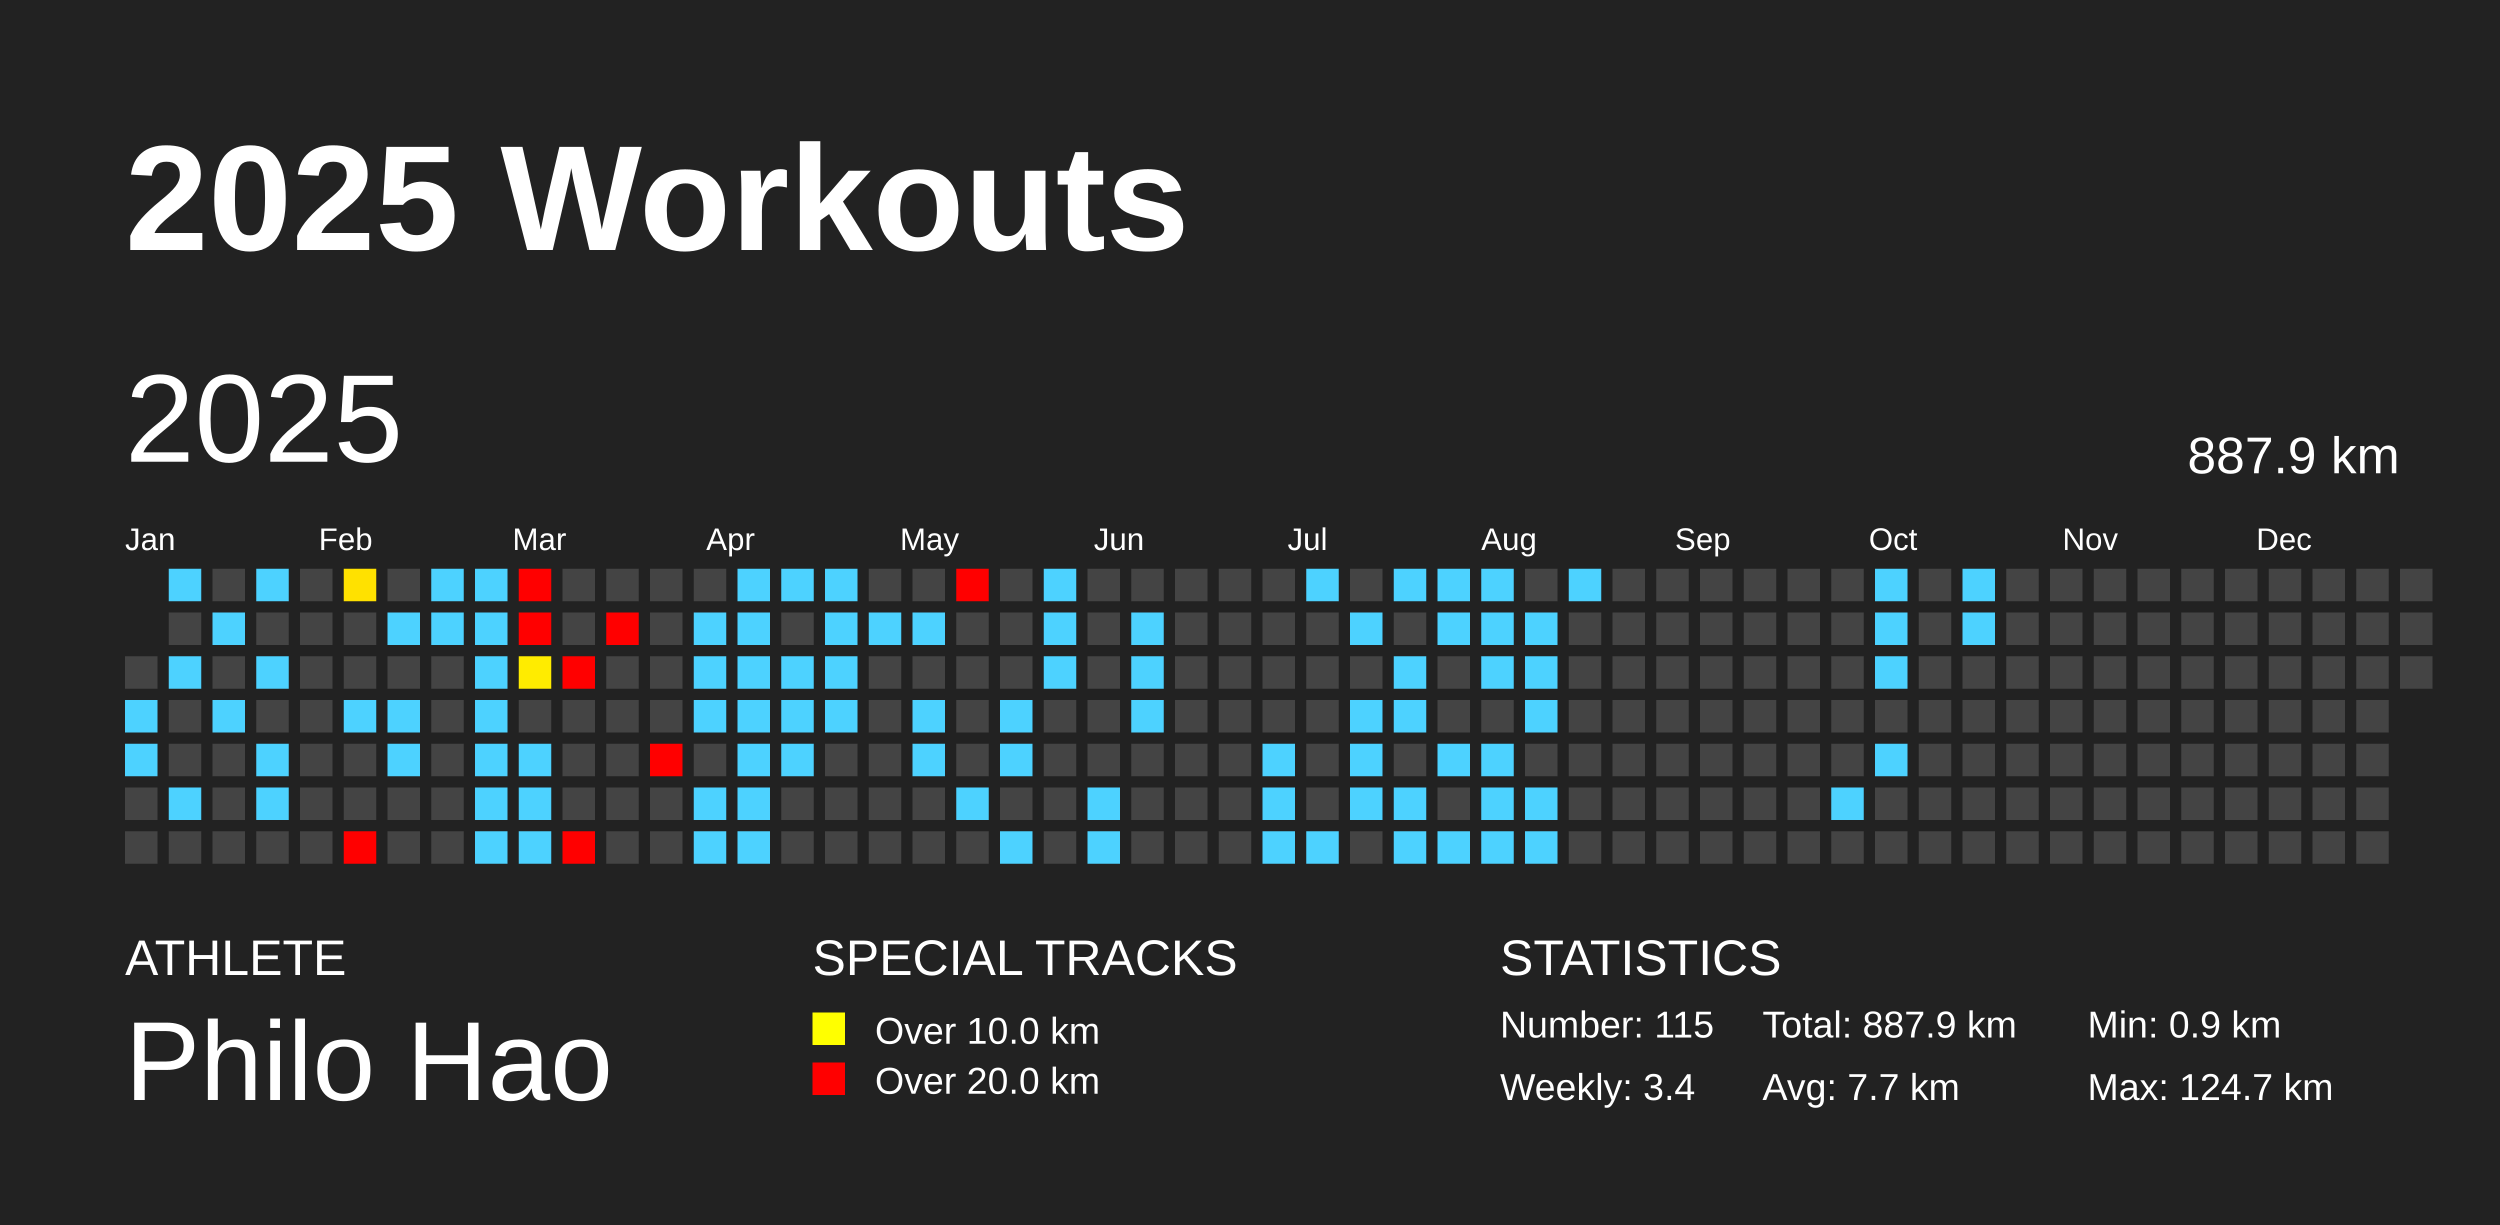
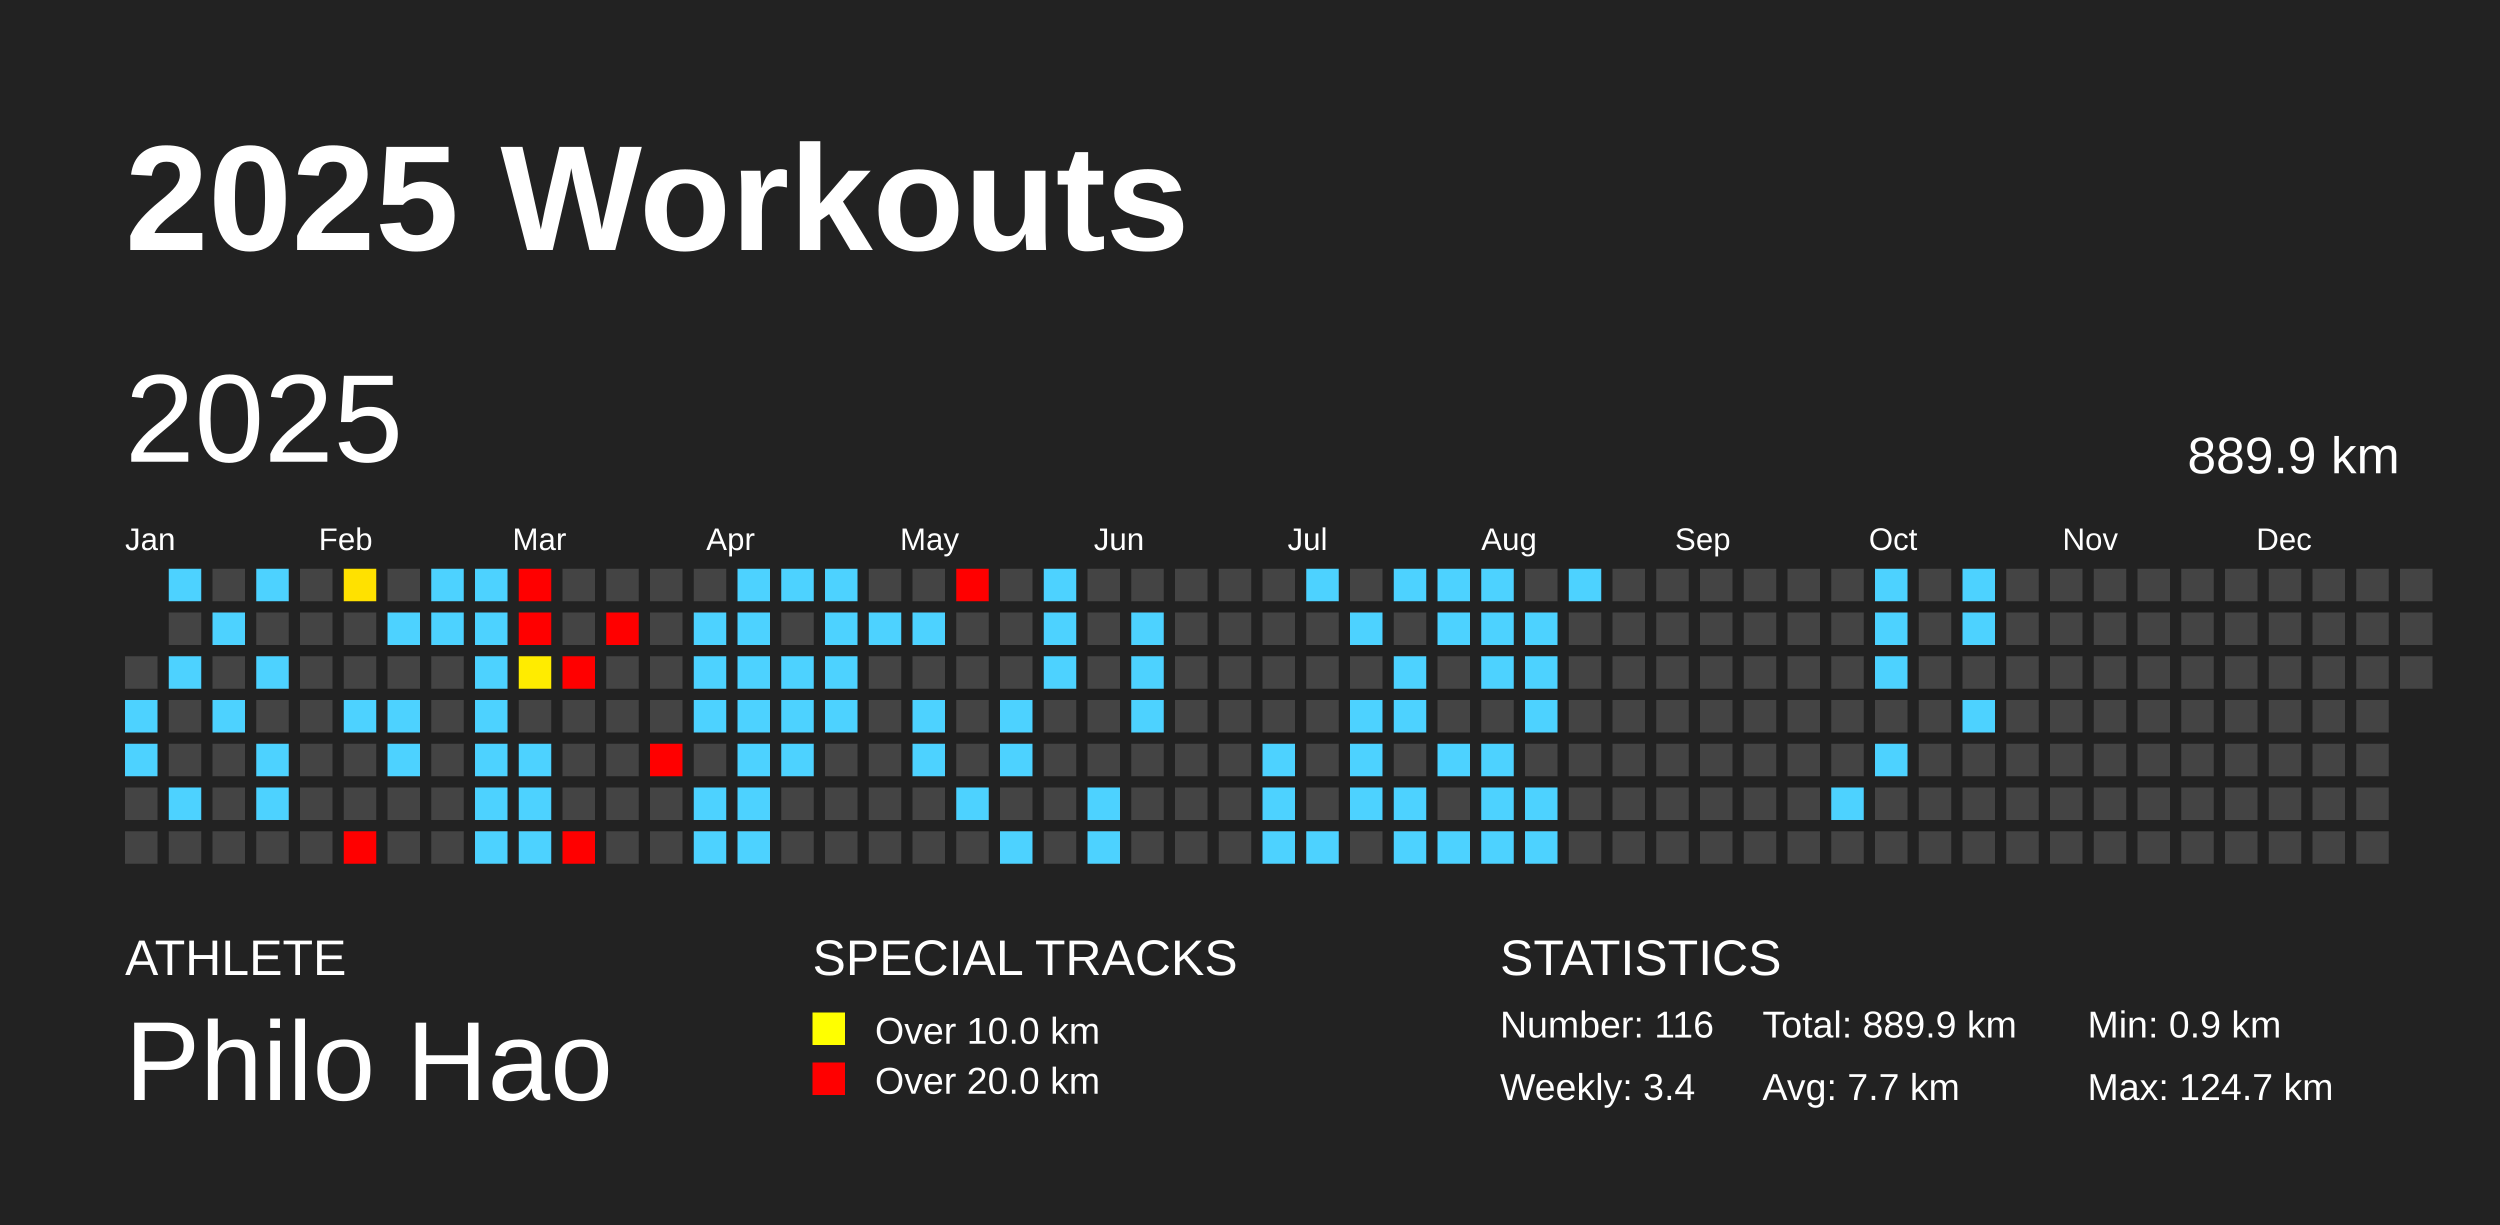
<svg xmlns="http://www.w3.org/2000/svg" baseProfile="full" height="98mm" version="1.1" viewBox="0,0,200,98" width="200mm">
  <defs />
  <rect fill="#222222" height="98" width="200" x="0" y="0" />
  <text fill="#FFFFFF" style="font-size:12px; font-family:Arial; font-weight:bold;" x="10" y="20">2025 Workouts</text>
  <text fill="#FFFFFF" style="font-size:4px; font-family:Arial" x="10" y="78">ATHLETE</text>
  <text fill="#FFFFFF" style="font-size:9px; font-family:Arial" x="10" y="88">Philo Hao</text>
  <text fill="#FFFFFF" style="font-size:4px; font-family:Arial" x="65" y="78">SPECIAL TRACKS</text>
  <rect fill="yellow" height="2.6" width="2.6" x="65" y="81" />
  <text fill="#FFFFFF" style="font-size:3px; font-family:Arial" x="70" y="83.5">Over 10.0 km</text>
  <rect fill="red" height="2.6" width="2.6" x="65" y="85" />
  <text fill="#FFFFFF" style="font-size:3px; font-family:Arial" x="70" y="87.5">Over 20.0 km</text>
  <text fill="#FFFFFF" style="font-size:4px; font-family:Arial" x="120" y="78">STATISTICS</text>
-   <text fill="#FFFFFF" style="font-size:3px; font-family:Arial" x="120" y="83">Number: 115</text>
+   <text fill="#FFFFFF" style="font-size:3px; font-family:Arial" x="120" y="83">Number: 116</text>
  <text fill="#FFFFFF" style="font-size:3px; font-family:Arial" x="120" y="88">Weekly: 3.4</text>
-   <text fill="#FFFFFF" style="font-size:3px; font-family:Arial" x="141" y="83">Total: 887.9 km</text>
+   <text fill="#FFFFFF" style="font-size:3px; font-family:Arial" x="141" y="83">Total: 889.9 km</text>
  <text fill="#FFFFFF" style="font-size:3px; font-family:Arial" x="141" y="88">Avg: 7.7 km</text>
  <text fill="#FFFFFF" style="font-size:3px; font-family:Arial" x="167" y="83">Min: 0.9 km</text>
  <text fill="#FFFFFF" style="font-size:3px; font-family:Arial" x="167" y="88">Max: 124.7 km</text>
  <text dominant-baseline="hanging" fill="#FFFFFF" style="font-size:10.0px; font-family:Arial;" x="10" y="30">2025</text>
-   <text dominant-baseline="hanging" fill="#FFFFFF" style="font-size:4.125px; font-family:Arial;" x="175" y="35">887.9 km</text>
+   <text dominant-baseline="hanging" fill="#FFFFFF" style="font-size:4.125px; font-family:Arial;" x="175" y="35">889.9 km</text>
  <text fill="#FFFFFF" style="font-size:2.5px; font-family:Arial" x="10.0" y="44">Jan</text>
  <text fill="#FFFFFF" style="font-size:2.5px; font-family:Arial" x="25.5" y="44">Feb</text>
  <text fill="#FFFFFF" style="font-size:2.5px; font-family:Arial" x="41.0" y="44">Mar</text>
  <text fill="#FFFFFF" style="font-size:2.5px; font-family:Arial" x="56.5" y="44">Apr</text>
  <text fill="#FFFFFF" style="font-size:2.5px; font-family:Arial" x="72.0" y="44">May</text>
  <text fill="#FFFFFF" style="font-size:2.5px; font-family:Arial" x="87.5" y="44">Jun</text>
  <text fill="#FFFFFF" style="font-size:2.5px; font-family:Arial" x="103.0" y="44">Jul</text>
  <text fill="#FFFFFF" style="font-size:2.5px; font-family:Arial" x="118.5" y="44">Aug</text>
  <text fill="#FFFFFF" style="font-size:2.5px; font-family:Arial" x="134.0" y="44">Sep</text>
  <text fill="#FFFFFF" style="font-size:2.5px; font-family:Arial" x="149.5" y="44">Oct</text>
  <text fill="#FFFFFF" style="font-size:2.5px; font-family:Arial" x="165.0" y="44">Nov</text>
  <text fill="#FFFFFF" style="font-size:2.5px; font-family:Arial" x="180.5" y="44">Dec</text>
  <rect fill="#444444" height="2.6" width="2.6" x="10.0" y="52.5" />
  <rect fill="#4dd2ff" height="2.6" width="2.6" x="10.0" y="56.0" />
  <rect fill="#4dd2ff" height="2.6" width="2.6" x="10.0" y="59.5" />
  <rect fill="#444444" height="2.6" width="2.6" x="10.0" y="63.0" />
  <rect fill="#444444" height="2.6" width="2.6" x="10.0" y="66.5" />
  <rect fill="#4dd2ff" height="2.6" width="2.6" x="13.5" y="45.5" />
  <rect fill="#444444" height="2.6" width="2.6" x="13.5" y="49.0" />
  <rect fill="#4dd2ff" height="2.6" width="2.6" x="13.5" y="52.5" />
  <rect fill="#444444" height="2.6" width="2.6" x="13.5" y="56.0" />
  <rect fill="#444444" height="2.6" width="2.6" x="13.5" y="59.5" />
  <rect fill="#4dd2ff" height="2.6" width="2.6" x="13.5" y="63.0" />
  <rect fill="#444444" height="2.6" width="2.6" x="13.5" y="66.5" />
  <rect fill="#444444" height="2.6" width="2.6" x="17.0" y="45.5" />
  <rect fill="#4dd2ff" height="2.6" width="2.6" x="17.0" y="49.0" />
  <rect fill="#444444" height="2.6" width="2.6" x="17.0" y="52.5" />
  <rect fill="#4dd2ff" height="2.6" width="2.6" x="17.0" y="56.0" />
  <rect fill="#444444" height="2.6" width="2.6" x="17.0" y="59.5" />
  <rect fill="#444444" height="2.6" width="2.6" x="17.0" y="63.0" />
  <rect fill="#444444" height="2.6" width="2.6" x="17.0" y="66.5" />
  <rect fill="#4dd2ff" height="2.6" width="2.6" x="20.5" y="45.5" />
  <rect fill="#444444" height="2.6" width="2.6" x="20.5" y="49.0" />
  <rect fill="#4dd2ff" height="2.6" width="2.6" x="20.5" y="52.5" />
  <rect fill="#444444" height="2.6" width="2.6" x="20.5" y="56.0" />
  <rect fill="#4dd2ff" height="2.6" width="2.6" x="20.5" y="59.5" />
  <rect fill="#4dd2ff" height="2.6" width="2.6" x="20.5" y="63.0" />
  <rect fill="#444444" height="2.6" width="2.6" x="20.5" y="66.5" />
  <rect fill="#444444" height="2.6" width="2.6" x="24.0" y="45.5" />
  <rect fill="#444444" height="2.6" width="2.6" x="24.0" y="49.0" />
  <rect fill="#444444" height="2.6" width="2.6" x="24.0" y="52.5" />
  <rect fill="#444444" height="2.6" width="2.6" x="24.0" y="56.0" />
  <rect fill="#444444" height="2.6" width="2.6" x="24.0" y="59.5" />
  <rect fill="#444444" height="2.6" width="2.6" x="24.0" y="63.0" />
  <rect fill="#444444" height="2.6" width="2.6" x="24.0" y="66.5" />
  <rect fill="#ffe100" height="2.6" width="2.6" x="27.5" y="45.5" />
  <rect fill="#444444" height="2.6" width="2.6" x="27.5" y="49.0" />
  <rect fill="#444444" height="2.6" width="2.6" x="27.5" y="52.5" />
  <rect fill="#4dd2ff" height="2.6" width="2.6" x="27.5" y="56.0" />
  <rect fill="#444444" height="2.6" width="2.6" x="27.5" y="59.5" />
  <rect fill="#444444" height="2.6" width="2.6" x="27.5" y="63.0" />
  <rect fill="red" height="2.6" width="2.6" x="27.5" y="66.5" />
  <rect fill="#444444" height="2.6" width="2.6" x="31.0" y="45.5" />
  <rect fill="#4dd2ff" height="2.6" width="2.6" x="31.0" y="49.0" />
  <rect fill="#444444" height="2.6" width="2.6" x="31.0" y="52.5" />
  <rect fill="#4dd2ff" height="2.6" width="2.6" x="31.0" y="56.0" />
  <rect fill="#4dd2ff" height="2.6" width="2.6" x="31.0" y="59.5" />
  <rect fill="#444444" height="2.6" width="2.6" x="31.0" y="63.0" />
  <rect fill="#444444" height="2.6" width="2.6" x="31.0" y="66.5" />
  <rect fill="#4dd2ff" height="2.6" width="2.6" x="34.5" y="45.5" />
  <rect fill="#4dd2ff" height="2.6" width="2.6" x="34.5" y="49.0" />
  <rect fill="#444444" height="2.6" width="2.6" x="34.5" y="52.5" />
  <rect fill="#444444" height="2.6" width="2.6" x="34.5" y="56.0" />
  <rect fill="#444444" height="2.6" width="2.6" x="34.5" y="59.5" />
  <rect fill="#444444" height="2.6" width="2.6" x="34.5" y="63.0" />
  <rect fill="#444444" height="2.6" width="2.6" x="34.5" y="66.5" />
  <rect fill="#4dd2ff" height="2.6" width="2.6" x="38.0" y="45.5" />
  <rect fill="#4dd2ff" height="2.6" width="2.6" x="38.0" y="49.0" />
  <rect fill="#4dd2ff" height="2.6" width="2.6" x="38.0" y="52.5" />
  <rect fill="#4dd2ff" height="2.6" width="2.6" x="38.0" y="56.0" />
  <rect fill="#4dd2ff" height="2.6" width="2.6" x="38.0" y="59.5" />
  <rect fill="#4dd2ff" height="2.6" width="2.6" x="38.0" y="63.0" />
  <rect fill="#4dd2ff" height="2.6" width="2.6" x="38.0" y="66.5" />
  <rect fill="red" height="2.6" width="2.6" x="41.5" y="45.5" />
  <rect fill="red" height="2.6" width="2.6" x="41.5" y="49.0" />
  <rect fill="#ffec00" height="2.6" width="2.6" x="41.5" y="52.5" />
  <rect fill="#444444" height="2.6" width="2.6" x="41.5" y="56.0" />
  <rect fill="#4dd2ff" height="2.6" width="2.6" x="41.5" y="59.5" />
  <rect fill="#4dd2ff" height="2.6" width="2.6" x="41.5" y="63.0" />
  <rect fill="#4dd2ff" height="2.6" width="2.6" x="41.5" y="66.5" />
  <rect fill="#444444" height="2.6" width="2.6" x="45.0" y="45.5" />
  <rect fill="#444444" height="2.6" width="2.6" x="45.0" y="49.0" />
  <rect fill="red" height="2.6" width="2.6" x="45.0" y="52.5" />
  <rect fill="#444444" height="2.6" width="2.6" x="45.0" y="56.0" />
  <rect fill="#444444" height="2.6" width="2.6" x="45.0" y="59.5" />
  <rect fill="#444444" height="2.6" width="2.6" x="45.0" y="63.0" />
  <rect fill="red" height="2.6" width="2.6" x="45.0" y="66.5" />
  <rect fill="#444444" height="2.6" width="2.6" x="48.5" y="45.5" />
  <rect fill="red" height="2.6" width="2.6" x="48.5" y="49.0" />
  <rect fill="#444444" height="2.6" width="2.6" x="48.5" y="52.5" />
  <rect fill="#444444" height="2.6" width="2.6" x="48.5" y="56.0" />
  <rect fill="#444444" height="2.6" width="2.6" x="48.5" y="59.5" />
  <rect fill="#444444" height="2.6" width="2.6" x="48.5" y="63.0" />
  <rect fill="#444444" height="2.6" width="2.6" x="48.5" y="66.5" />
  <rect fill="#444444" height="2.6" width="2.6" x="52.0" y="45.5" />
  <rect fill="#444444" height="2.6" width="2.6" x="52.0" y="49.0" />
  <rect fill="#444444" height="2.6" width="2.6" x="52.0" y="52.5" />
  <rect fill="#444444" height="2.6" width="2.6" x="52.0" y="56.0" />
  <rect fill="red" height="2.6" width="2.6" x="52.0" y="59.5" />
  <rect fill="#444444" height="2.6" width="2.6" x="52.0" y="63.0" />
  <rect fill="#444444" height="2.6" width="2.6" x="52.0" y="66.5" />
  <rect fill="#444444" height="2.6" width="2.6" x="55.5" y="45.5" />
  <rect fill="#4dd2ff" height="2.6" width="2.6" x="55.5" y="49.0" />
  <rect fill="#4dd2ff" height="2.6" width="2.6" x="55.5" y="52.5" />
  <rect fill="#4dd2ff" height="2.6" width="2.6" x="55.5" y="56.0" />
  <rect fill="#444444" height="2.6" width="2.6" x="55.5" y="59.5" />
  <rect fill="#4dd2ff" height="2.6" width="2.6" x="55.5" y="63.0" />
  <rect fill="#4dd2ff" height="2.6" width="2.6" x="55.5" y="66.5" />
  <rect fill="#4dd2ff" height="2.6" width="2.6" x="59.0" y="45.5" />
  <rect fill="#4dd2ff" height="2.6" width="2.6" x="59.0" y="49.0" />
  <rect fill="#4dd2ff" height="2.6" width="2.6" x="59.0" y="52.5" />
  <rect fill="#4dd2ff" height="2.6" width="2.6" x="59.0" y="56.0" />
  <rect fill="#4dd2ff" height="2.6" width="2.6" x="59.0" y="59.5" />
  <rect fill="#4dd2ff" height="2.6" width="2.6" x="59.0" y="63.0" />
  <rect fill="#4dd2ff" height="2.6" width="2.6" x="59.0" y="66.5" />
  <rect fill="#4dd2ff" height="2.6" width="2.6" x="62.5" y="45.5" />
  <rect fill="#444444" height="2.6" width="2.6" x="62.5" y="49.0" />
  <rect fill="#4dd2ff" height="2.6" width="2.6" x="62.5" y="52.5" />
  <rect fill="#4dd2ff" height="2.6" width="2.6" x="62.5" y="56.0" />
  <rect fill="#4dd2ff" height="2.6" width="2.6" x="62.5" y="59.5" />
  <rect fill="#444444" height="2.6" width="2.6" x="62.5" y="63.0" />
  <rect fill="#444444" height="2.6" width="2.6" x="62.5" y="66.5" />
  <rect fill="#4dd2ff" height="2.6" width="2.6" x="66.0" y="45.5" />
  <rect fill="#4dd2ff" height="2.6" width="2.6" x="66.0" y="49.0" />
  <rect fill="#4dd2ff" height="2.6" width="2.6" x="66.0" y="52.5" />
  <rect fill="#4dd2ff" height="2.6" width="2.6" x="66.0" y="56.0" />
  <rect fill="#444444" height="2.6" width="2.6" x="66.0" y="59.5" />
  <rect fill="#444444" height="2.6" width="2.6" x="66.0" y="63.0" />
  <rect fill="#444444" height="2.6" width="2.6" x="66.0" y="66.5" />
  <rect fill="#444444" height="2.6" width="2.6" x="69.5" y="45.5" />
  <rect fill="#4dd2ff" height="2.6" width="2.6" x="69.5" y="49.0" />
  <rect fill="#444444" height="2.6" width="2.6" x="69.5" y="52.5" />
  <rect fill="#444444" height="2.6" width="2.6" x="69.5" y="56.0" />
  <rect fill="#444444" height="2.6" width="2.6" x="69.5" y="59.5" />
  <rect fill="#444444" height="2.6" width="2.6" x="69.5" y="63.0" />
  <rect fill="#444444" height="2.6" width="2.6" x="69.5" y="66.5" />
  <rect fill="#444444" height="2.6" width="2.6" x="73.0" y="45.5" />
  <rect fill="#4dd2ff" height="2.6" width="2.6" x="73.0" y="49.0" />
  <rect fill="#444444" height="2.6" width="2.6" x="73.0" y="52.5" />
  <rect fill="#4dd2ff" height="2.6" width="2.6" x="73.0" y="56.0" />
  <rect fill="#4dd2ff" height="2.6" width="2.6" x="73.0" y="59.5" />
  <rect fill="#444444" height="2.6" width="2.6" x="73.0" y="63.0" />
  <rect fill="#444444" height="2.6" width="2.6" x="73.0" y="66.5" />
  <rect fill="red" height="2.6" width="2.6" x="76.5" y="45.5" />
  <rect fill="#444444" height="2.6" width="2.6" x="76.5" y="49.0" />
  <rect fill="#444444" height="2.6" width="2.6" x="76.5" y="52.5" />
  <rect fill="#444444" height="2.6" width="2.6" x="76.5" y="56.0" />
  <rect fill="#444444" height="2.6" width="2.6" x="76.5" y="59.5" />
  <rect fill="#4dd2ff" height="2.6" width="2.6" x="76.5" y="63.0" />
  <rect fill="#444444" height="2.6" width="2.6" x="76.5" y="66.5" />
  <rect fill="#444444" height="2.6" width="2.6" x="80.0" y="45.5" />
  <rect fill="#444444" height="2.6" width="2.6" x="80.0" y="49.0" />
  <rect fill="#444444" height="2.6" width="2.6" x="80.0" y="52.5" />
  <rect fill="#4dd2ff" height="2.6" width="2.6" x="80.0" y="56.0" />
  <rect fill="#4dd2ff" height="2.6" width="2.6" x="80.0" y="59.5" />
  <rect fill="#444444" height="2.6" width="2.6" x="80.0" y="63.0" />
  <rect fill="#4dd2ff" height="2.6" width="2.6" x="80.0" y="66.5" />
  <rect fill="#4dd2ff" height="2.6" width="2.6" x="83.5" y="45.5" />
  <rect fill="#4dd2ff" height="2.6" width="2.6" x="83.5" y="49.0" />
  <rect fill="#4dd2ff" height="2.6" width="2.6" x="83.5" y="52.5" />
  <rect fill="#444444" height="2.6" width="2.6" x="83.5" y="56.0" />
  <rect fill="#444444" height="2.6" width="2.6" x="83.5" y="59.5" />
  <rect fill="#444444" height="2.6" width="2.6" x="83.5" y="63.0" />
  <rect fill="#444444" height="2.6" width="2.6" x="83.5" y="66.5" />
  <rect fill="#444444" height="2.6" width="2.6" x="87.0" y="45.5" />
  <rect fill="#444444" height="2.6" width="2.6" x="87.0" y="49.0" />
  <rect fill="#444444" height="2.6" width="2.6" x="87.0" y="52.5" />
  <rect fill="#444444" height="2.6" width="2.6" x="87.0" y="56.0" />
  <rect fill="#444444" height="2.6" width="2.6" x="87.0" y="59.5" />
  <rect fill="#4dd2ff" height="2.6" width="2.6" x="87.0" y="63.0" />
  <rect fill="#4dd2ff" height="2.6" width="2.6" x="87.0" y="66.5" />
  <rect fill="#444444" height="2.6" width="2.6" x="90.5" y="45.5" />
  <rect fill="#4dd2ff" height="2.6" width="2.6" x="90.5" y="49.0" />
  <rect fill="#4dd2ff" height="2.6" width="2.6" x="90.5" y="52.5" />
  <rect fill="#4dd2ff" height="2.6" width="2.6" x="90.5" y="56.0" />
  <rect fill="#444444" height="2.6" width="2.6" x="90.5" y="59.5" />
  <rect fill="#444444" height="2.6" width="2.6" x="90.5" y="63.0" />
  <rect fill="#444444" height="2.6" width="2.6" x="90.5" y="66.5" />
  <rect fill="#444444" height="2.6" width="2.6" x="94.0" y="45.5" />
  <rect fill="#444444" height="2.6" width="2.6" x="94.0" y="49.0" />
  <rect fill="#444444" height="2.6" width="2.6" x="94.0" y="52.5" />
  <rect fill="#444444" height="2.6" width="2.6" x="94.0" y="56.0" />
  <rect fill="#444444" height="2.6" width="2.6" x="94.0" y="59.5" />
  <rect fill="#444444" height="2.6" width="2.6" x="94.0" y="63.0" />
  <rect fill="#444444" height="2.6" width="2.6" x="94.0" y="66.5" />
  <rect fill="#444444" height="2.6" width="2.6" x="97.5" y="45.5" />
  <rect fill="#444444" height="2.6" width="2.6" x="97.5" y="49.0" />
  <rect fill="#444444" height="2.6" width="2.6" x="97.5" y="52.5" />
  <rect fill="#444444" height="2.6" width="2.6" x="97.5" y="56.0" />
  <rect fill="#444444" height="2.6" width="2.6" x="97.5" y="59.5" />
  <rect fill="#444444" height="2.6" width="2.6" x="97.5" y="63.0" />
  <rect fill="#444444" height="2.6" width="2.6" x="97.5" y="66.5" />
  <rect fill="#444444" height="2.6" width="2.6" x="101.0" y="45.5" />
  <rect fill="#444444" height="2.6" width="2.6" x="101.0" y="49.0" />
  <rect fill="#444444" height="2.6" width="2.6" x="101.0" y="52.5" />
  <rect fill="#444444" height="2.6" width="2.6" x="101.0" y="56.0" />
  <rect fill="#4dd2ff" height="2.6" width="2.6" x="101.0" y="59.5" />
  <rect fill="#4dd2ff" height="2.6" width="2.6" x="101.0" y="63.0" />
  <rect fill="#4dd2ff" height="2.6" width="2.6" x="101.0" y="66.5" />
  <rect fill="#4dd2ff" height="2.6" width="2.6" x="104.5" y="45.5" />
  <rect fill="#444444" height="2.6" width="2.6" x="104.5" y="49.0" />
  <rect fill="#444444" height="2.6" width="2.6" x="104.5" y="52.5" />
  <rect fill="#444444" height="2.6" width="2.6" x="104.5" y="56.0" />
  <rect fill="#444444" height="2.6" width="2.6" x="104.5" y="59.5" />
  <rect fill="#444444" height="2.6" width="2.6" x="104.5" y="63.0" />
  <rect fill="#4dd2ff" height="2.6" width="2.6" x="104.5" y="66.5" />
  <rect fill="#444444" height="2.6" width="2.6" x="108.0" y="45.5" />
  <rect fill="#4dd2ff" height="2.6" width="2.6" x="108.0" y="49.0" />
  <rect fill="#444444" height="2.6" width="2.6" x="108.0" y="52.5" />
  <rect fill="#4dd2ff" height="2.6" width="2.6" x="108.0" y="56.0" />
  <rect fill="#4dd2ff" height="2.6" width="2.6" x="108.0" y="59.5" />
  <rect fill="#4dd2ff" height="2.6" width="2.6" x="108.0" y="63.0" />
  <rect fill="#444444" height="2.6" width="2.6" x="108.0" y="66.5" />
  <rect fill="#4dd2ff" height="2.6" width="2.6" x="111.5" y="45.5" />
  <rect fill="#444444" height="2.6" width="2.6" x="111.5" y="49.0" />
  <rect fill="#4dd2ff" height="2.6" width="2.6" x="111.5" y="52.5" />
  <rect fill="#4dd2ff" height="2.6" width="2.6" x="111.5" y="56.0" />
  <rect fill="#444444" height="2.6" width="2.6" x="111.5" y="59.5" />
  <rect fill="#4dd2ff" height="2.6" width="2.6" x="111.5" y="63.0" />
  <rect fill="#4dd2ff" height="2.6" width="2.6" x="111.5" y="66.5" />
  <rect fill="#4dd2ff" height="2.6" width="2.6" x="115.0" y="45.5" />
  <rect fill="#4dd2ff" height="2.6" width="2.6" x="115.0" y="49.0" />
  <rect fill="#444444" height="2.6" width="2.6" x="115.0" y="52.5" />
  <rect fill="#444444" height="2.6" width="2.6" x="115.0" y="56.0" />
  <rect fill="#4dd2ff" height="2.6" width="2.6" x="115.0" y="59.5" />
  <rect fill="#444444" height="2.6" width="2.6" x="115.0" y="63.0" />
  <rect fill="#4dd2ff" height="2.6" width="2.6" x="115.0" y="66.5" />
  <rect fill="#4dd2ff" height="2.6" width="2.6" x="118.5" y="45.5" />
  <rect fill="#4dd2ff" height="2.6" width="2.6" x="118.5" y="49.0" />
  <rect fill="#4dd2ff" height="2.6" width="2.6" x="118.5" y="52.5" />
  <rect fill="#444444" height="2.6" width="2.6" x="118.5" y="56.0" />
  <rect fill="#4dd2ff" height="2.6" width="2.6" x="118.5" y="59.5" />
  <rect fill="#4dd2ff" height="2.6" width="2.6" x="118.5" y="63.0" />
  <rect fill="#4dd2ff" height="2.6" width="2.6" x="118.5" y="66.5" />
  <rect fill="#444444" height="2.6" width="2.6" x="122.0" y="45.5" />
  <rect fill="#4dd2ff" height="2.6" width="2.6" x="122.0" y="49.0" />
  <rect fill="#4dd2ff" height="2.6" width="2.6" x="122.0" y="52.5" />
  <rect fill="#4dd2ff" height="2.6" width="2.6" x="122.0" y="56.0" />
  <rect fill="#444444" height="2.6" width="2.6" x="122.0" y="59.5" />
  <rect fill="#4dd2ff" height="2.6" width="2.6" x="122.0" y="63.0" />
  <rect fill="#4dd2ff" height="2.6" width="2.6" x="122.0" y="66.5" />
  <rect fill="#4dd2ff" height="2.6" width="2.6" x="125.5" y="45.5" />
  <rect fill="#444444" height="2.6" width="2.6" x="125.5" y="49.0" />
  <rect fill="#444444" height="2.6" width="2.6" x="125.5" y="52.5" />
  <rect fill="#444444" height="2.6" width="2.6" x="125.5" y="56.0" />
  <rect fill="#444444" height="2.6" width="2.6" x="125.5" y="59.5" />
  <rect fill="#444444" height="2.6" width="2.6" x="125.5" y="63.0" />
  <rect fill="#444444" height="2.6" width="2.6" x="125.5" y="66.5" />
  <rect fill="#444444" height="2.6" width="2.6" x="129.0" y="45.5" />
  <rect fill="#444444" height="2.6" width="2.6" x="129.0" y="49.0" />
  <rect fill="#444444" height="2.6" width="2.6" x="129.0" y="52.5" />
  <rect fill="#444444" height="2.6" width="2.6" x="129.0" y="56.0" />
  <rect fill="#444444" height="2.6" width="2.6" x="129.0" y="59.5" />
  <rect fill="#444444" height="2.6" width="2.6" x="129.0" y="63.0" />
  <rect fill="#444444" height="2.6" width="2.6" x="129.0" y="66.5" />
  <rect fill="#444444" height="2.6" width="2.6" x="132.5" y="45.5" />
  <rect fill="#444444" height="2.6" width="2.6" x="132.5" y="49.0" />
  <rect fill="#444444" height="2.6" width="2.6" x="132.5" y="52.5" />
  <rect fill="#444444" height="2.6" width="2.6" x="132.5" y="56.0" />
  <rect fill="#444444" height="2.6" width="2.6" x="132.5" y="59.5" />
  <rect fill="#444444" height="2.6" width="2.6" x="132.5" y="63.0" />
  <rect fill="#444444" height="2.6" width="2.6" x="132.5" y="66.5" />
  <rect fill="#444444" height="2.6" width="2.6" x="136.0" y="45.5" />
  <rect fill="#444444" height="2.6" width="2.6" x="136.0" y="49.0" />
  <rect fill="#444444" height="2.6" width="2.6" x="136.0" y="52.5" />
  <rect fill="#444444" height="2.6" width="2.6" x="136.0" y="56.0" />
  <rect fill="#444444" height="2.6" width="2.6" x="136.0" y="59.5" />
  <rect fill="#444444" height="2.6" width="2.6" x="136.0" y="63.0" />
  <rect fill="#444444" height="2.6" width="2.6" x="136.0" y="66.5" />
  <rect fill="#444444" height="2.6" width="2.6" x="139.5" y="45.5" />
  <rect fill="#444444" height="2.6" width="2.6" x="139.5" y="49.0" />
  <rect fill="#444444" height="2.6" width="2.6" x="139.5" y="52.5" />
  <rect fill="#444444" height="2.6" width="2.6" x="139.5" y="56.0" />
  <rect fill="#444444" height="2.6" width="2.6" x="139.5" y="59.5" />
  <rect fill="#444444" height="2.6" width="2.6" x="139.5" y="63.0" />
  <rect fill="#444444" height="2.6" width="2.6" x="139.5" y="66.5" />
  <rect fill="#444444" height="2.6" width="2.6" x="143.0" y="45.5" />
  <rect fill="#444444" height="2.6" width="2.6" x="143.0" y="49.0" />
  <rect fill="#444444" height="2.6" width="2.6" x="143.0" y="52.5" />
  <rect fill="#444444" height="2.6" width="2.6" x="143.0" y="56.0" />
  <rect fill="#444444" height="2.6" width="2.6" x="143.0" y="59.5" />
  <rect fill="#444444" height="2.6" width="2.6" x="143.0" y="63.0" />
  <rect fill="#444444" height="2.6" width="2.6" x="143.0" y="66.5" />
  <rect fill="#444444" height="2.6" width="2.6" x="146.5" y="45.5" />
  <rect fill="#444444" height="2.6" width="2.6" x="146.5" y="49.0" />
  <rect fill="#444444" height="2.6" width="2.6" x="146.5" y="52.5" />
  <rect fill="#444444" height="2.6" width="2.6" x="146.5" y="56.0" />
  <rect fill="#444444" height="2.6" width="2.6" x="146.5" y="59.5" />
  <rect fill="#4dd2ff" height="2.6" width="2.6" x="146.5" y="63.0" />
  <rect fill="#444444" height="2.6" width="2.6" x="146.5" y="66.5" />
  <rect fill="#4dd2ff" height="2.6" width="2.6" x="150.0" y="45.5" />
  <rect fill="#4dd2ff" height="2.6" width="2.6" x="150.0" y="49.0" />
  <rect fill="#4dd2ff" height="2.6" width="2.6" x="150.0" y="52.5" />
  <rect fill="#444444" height="2.6" width="2.6" x="150.0" y="56.0" />
  <rect fill="#4dd2ff" height="2.6" width="2.6" x="150.0" y="59.5" />
  <rect fill="#444444" height="2.6" width="2.6" x="150.0" y="63.0" />
  <rect fill="#444444" height="2.6" width="2.6" x="150.0" y="66.5" />
  <rect fill="#444444" height="2.6" width="2.6" x="153.5" y="45.5" />
  <rect fill="#444444" height="2.6" width="2.6" x="153.5" y="49.0" />
  <rect fill="#444444" height="2.6" width="2.6" x="153.5" y="52.5" />
  <rect fill="#444444" height="2.6" width="2.6" x="153.5" y="56.0" />
  <rect fill="#444444" height="2.6" width="2.6" x="153.5" y="59.5" />
  <rect fill="#444444" height="2.6" width="2.6" x="153.5" y="63.0" />
  <rect fill="#444444" height="2.6" width="2.6" x="153.5" y="66.5" />
  <rect fill="#4dd2ff" height="2.6" width="2.6" x="157.0" y="45.5" />
  <rect fill="#4dd2ff" height="2.6" width="2.6" x="157.0" y="49.0" />
  <rect fill="#444444" height="2.6" width="2.6" x="157.0" y="52.5" />
-   <rect fill="#444444" height="2.6" width="2.6" x="157.0" y="56.0" />
+   <rect fill="#4dd2ff" height="2.6" width="2.6" x="157.0" y="56.0" />
  <rect fill="#444444" height="2.6" width="2.6" x="157.0" y="59.5" />
  <rect fill="#444444" height="2.6" width="2.6" x="157.0" y="63.0" />
  <rect fill="#444444" height="2.6" width="2.6" x="157.0" y="66.5" />
  <rect fill="#444444" height="2.6" width="2.6" x="160.5" y="45.5" />
  <rect fill="#444444" height="2.6" width="2.6" x="160.5" y="49.0" />
  <rect fill="#444444" height="2.6" width="2.6" x="160.5" y="52.5" />
  <rect fill="#444444" height="2.6" width="2.6" x="160.5" y="56.0" />
  <rect fill="#444444" height="2.6" width="2.6" x="160.5" y="59.5" />
  <rect fill="#444444" height="2.6" width="2.6" x="160.5" y="63.0" />
  <rect fill="#444444" height="2.6" width="2.6" x="160.5" y="66.5" />
  <rect fill="#444444" height="2.6" width="2.6" x="164.0" y="45.5" />
  <rect fill="#444444" height="2.6" width="2.6" x="164.0" y="49.0" />
  <rect fill="#444444" height="2.6" width="2.6" x="164.0" y="52.5" />
  <rect fill="#444444" height="2.6" width="2.6" x="164.0" y="56.0" />
  <rect fill="#444444" height="2.6" width="2.6" x="164.0" y="59.5" />
  <rect fill="#444444" height="2.6" width="2.6" x="164.0" y="63.0" />
  <rect fill="#444444" height="2.6" width="2.6" x="164.0" y="66.5" />
  <rect fill="#444444" height="2.6" width="2.6" x="167.5" y="45.5" />
  <rect fill="#444444" height="2.6" width="2.6" x="167.5" y="49.0" />
  <rect fill="#444444" height="2.6" width="2.6" x="167.5" y="52.5" />
  <rect fill="#444444" height="2.6" width="2.6" x="167.5" y="56.0" />
  <rect fill="#444444" height="2.6" width="2.6" x="167.5" y="59.5" />
  <rect fill="#444444" height="2.6" width="2.6" x="167.5" y="63.0" />
  <rect fill="#444444" height="2.6" width="2.6" x="167.5" y="66.5" />
  <rect fill="#444444" height="2.6" width="2.6" x="171.0" y="45.5" />
  <rect fill="#444444" height="2.6" width="2.6" x="171.0" y="49.0" />
  <rect fill="#444444" height="2.6" width="2.6" x="171.0" y="52.5" />
  <rect fill="#444444" height="2.6" width="2.6" x="171.0" y="56.0" />
  <rect fill="#444444" height="2.6" width="2.6" x="171.0" y="59.5" />
  <rect fill="#444444" height="2.6" width="2.6" x="171.0" y="63.0" />
  <rect fill="#444444" height="2.6" width="2.6" x="171.0" y="66.5" />
  <rect fill="#444444" height="2.6" width="2.6" x="174.5" y="45.5" />
  <rect fill="#444444" height="2.6" width="2.6" x="174.5" y="49.0" />
  <rect fill="#444444" height="2.6" width="2.6" x="174.5" y="52.5" />
  <rect fill="#444444" height="2.6" width="2.6" x="174.5" y="56.0" />
  <rect fill="#444444" height="2.6" width="2.6" x="174.5" y="59.5" />
  <rect fill="#444444" height="2.6" width="2.6" x="174.5" y="63.0" />
  <rect fill="#444444" height="2.6" width="2.6" x="174.5" y="66.5" />
  <rect fill="#444444" height="2.6" width="2.6" x="178.0" y="45.5" />
  <rect fill="#444444" height="2.6" width="2.6" x="178.0" y="49.0" />
  <rect fill="#444444" height="2.6" width="2.6" x="178.0" y="52.5" />
  <rect fill="#444444" height="2.6" width="2.6" x="178.0" y="56.0" />
  <rect fill="#444444" height="2.6" width="2.6" x="178.0" y="59.5" />
  <rect fill="#444444" height="2.6" width="2.6" x="178.0" y="63.0" />
  <rect fill="#444444" height="2.6" width="2.6" x="178.0" y="66.5" />
  <rect fill="#444444" height="2.6" width="2.6" x="181.5" y="45.5" />
  <rect fill="#444444" height="2.6" width="2.6" x="181.5" y="49.0" />
  <rect fill="#444444" height="2.6" width="2.6" x="181.5" y="52.5" />
  <rect fill="#444444" height="2.6" width="2.6" x="181.5" y="56.0" />
  <rect fill="#444444" height="2.6" width="2.6" x="181.5" y="59.5" />
  <rect fill="#444444" height="2.6" width="2.6" x="181.5" y="63.0" />
  <rect fill="#444444" height="2.6" width="2.6" x="181.5" y="66.5" />
  <rect fill="#444444" height="2.6" width="2.6" x="185.0" y="45.5" />
  <rect fill="#444444" height="2.6" width="2.6" x="185.0" y="49.0" />
  <rect fill="#444444" height="2.6" width="2.6" x="185.0" y="52.5" />
  <rect fill="#444444" height="2.6" width="2.6" x="185.0" y="56.0" />
  <rect fill="#444444" height="2.6" width="2.6" x="185.0" y="59.5" />
  <rect fill="#444444" height="2.6" width="2.6" x="185.0" y="63.0" />
  <rect fill="#444444" height="2.6" width="2.6" x="185.0" y="66.5" />
  <rect fill="#444444" height="2.6" width="2.6" x="188.5" y="45.5" />
  <rect fill="#444444" height="2.6" width="2.6" x="188.5" y="49.0" />
  <rect fill="#444444" height="2.6" width="2.6" x="188.5" y="52.5" />
  <rect fill="#444444" height="2.6" width="2.6" x="188.5" y="56.0" />
  <rect fill="#444444" height="2.6" width="2.6" x="188.5" y="59.5" />
  <rect fill="#444444" height="2.6" width="2.6" x="188.5" y="63.0" />
  <rect fill="#444444" height="2.6" width="2.6" x="188.5" y="66.5" />
  <rect fill="#444444" height="2.6" width="2.6" x="192.0" y="45.5" />
  <rect fill="#444444" height="2.6" width="2.6" x="192.0" y="49.0" />
  <rect fill="#444444" height="2.6" width="2.6" x="192.0" y="52.5" />
</svg>
